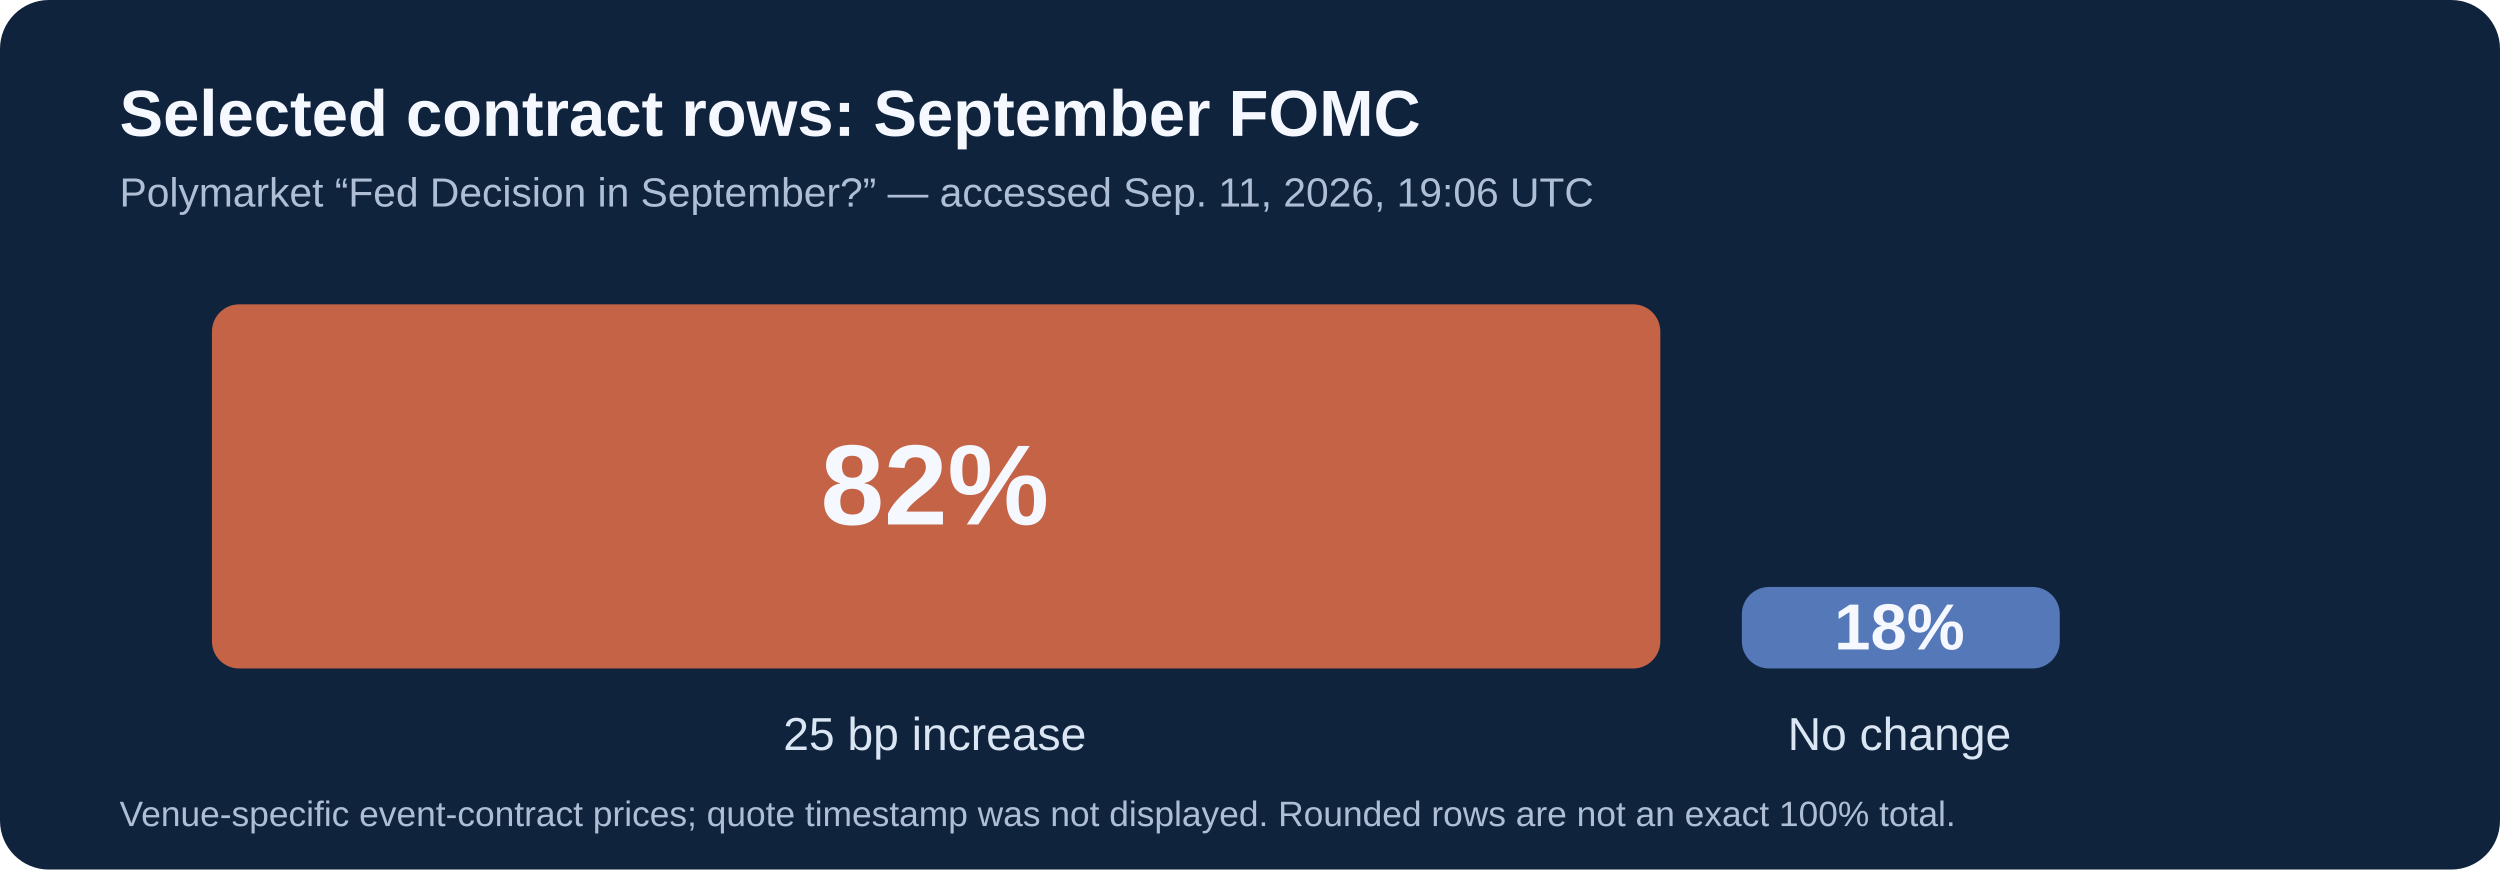
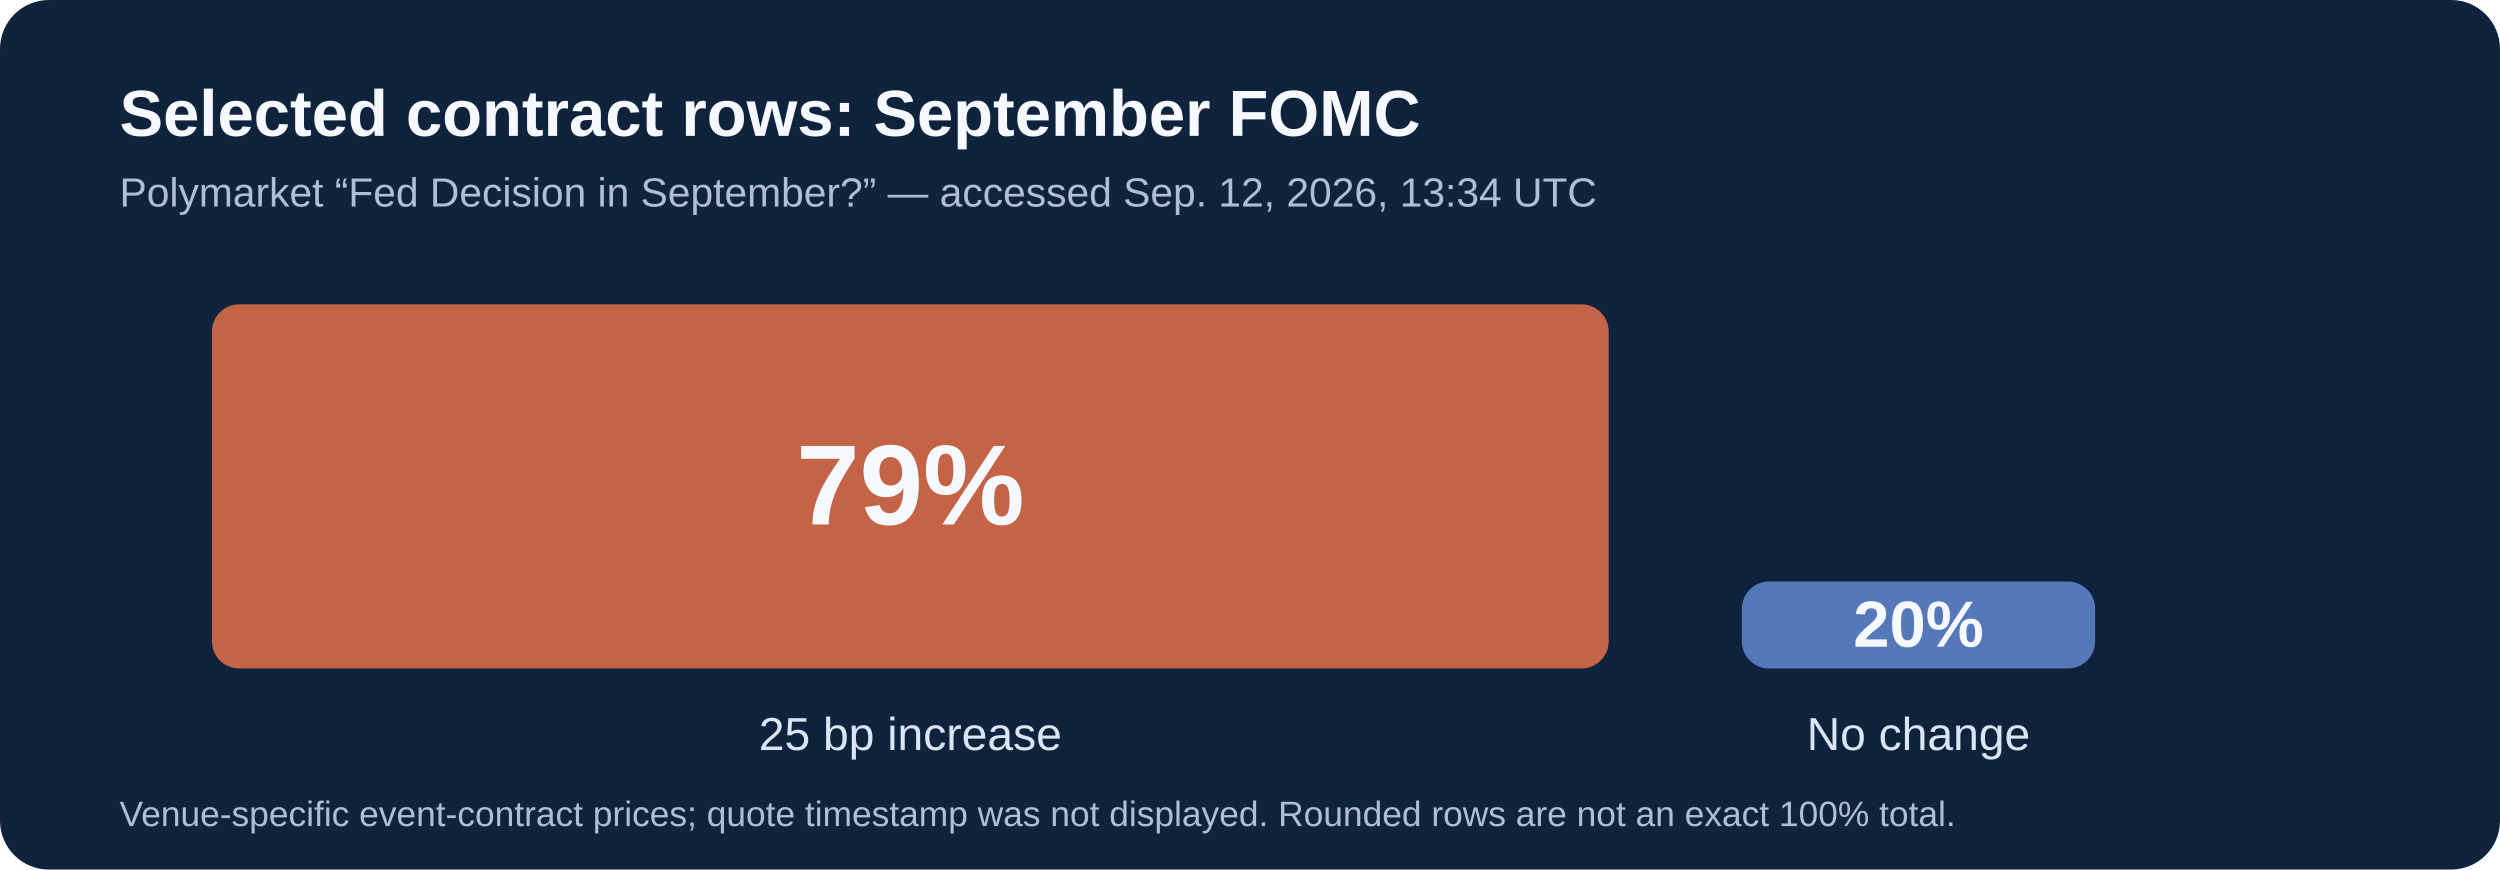
<svg xmlns="http://www.w3.org/2000/svg" width="920" height="320" viewBox="0 0 920 320" role="img" aria-labelledby="title desc">
  <rect width="920" height="320" fill="#10233d" rx="18" />
  <text x="44" y="50" fill="#f5f8ff" font-family="Arial, sans-serif" font-size="24" font-weight="700">Selected contract rows: September FOMC</text>
-   <text x="44" y="76" fill="#aebed4" font-family="Arial, sans-serif" font-size="15">Polymarket “Fed Decision in September?” — accessed Sep. 11, 2026, 19:06 UTC</text>
-   <rect x="78" y="112" width="533" height="134" fill="#c46345" rx="10" />
-   <rect x="641" y="216" width="117" height="30" fill="#5478b8" rx="10" />
-   <text x="344" y="193" text-anchor="middle" fill="#f5f8ff" font-family="Arial, sans-serif" font-size="42" font-weight="700">82%</text>
-   <text x="699" y="239" text-anchor="middle" fill="#f5f8ff" font-family="Arial, sans-serif" font-size="24" font-weight="700">18%</text>
-   <text x="344" y="276" text-anchor="middle" fill="#dbe6f4" font-family="Arial, sans-serif" font-size="17">25 bp increase</text>
-   <text x="699" y="276" text-anchor="middle" fill="#dbe6f4" font-family="Arial, sans-serif" font-size="17">No change</text>
+   <text x="44" y="76" fill="#aebed4" font-family="Arial, sans-serif" font-size="15">Polymarket “Fed Decision in September?” — accessed Sep. 12, 2026, 13:34 UTC</text>
+   <rect x="78" y="112" width="514" height="134" fill="#c46345" rx="10" />
+   <rect x="641" y="214" width="130" height="32" fill="#5478b8" rx="10" />
+   <text x="335" y="193" text-anchor="middle" fill="#f5f8ff" font-family="Arial, sans-serif" font-size="42" font-weight="700">79%</text>
+   <text x="706" y="238" text-anchor="middle" fill="#f5f8ff" font-family="Arial, sans-serif" font-size="24" font-weight="700">20%</text>
+   <text x="335" y="276" text-anchor="middle" fill="#dbe6f4" font-family="Arial, sans-serif" font-size="17">25 bp increase</text>
+   <text x="706" y="276" text-anchor="middle" fill="#dbe6f4" font-family="Arial, sans-serif" font-size="17">No change</text>
  <text x="44" y="304" fill="#aebed4" font-family="Arial, sans-serif" font-size="13">Venue-specific event-contract prices; quote timestamp was not displayed. Rounded rows are not an exact 100% total.</text>
</svg>
